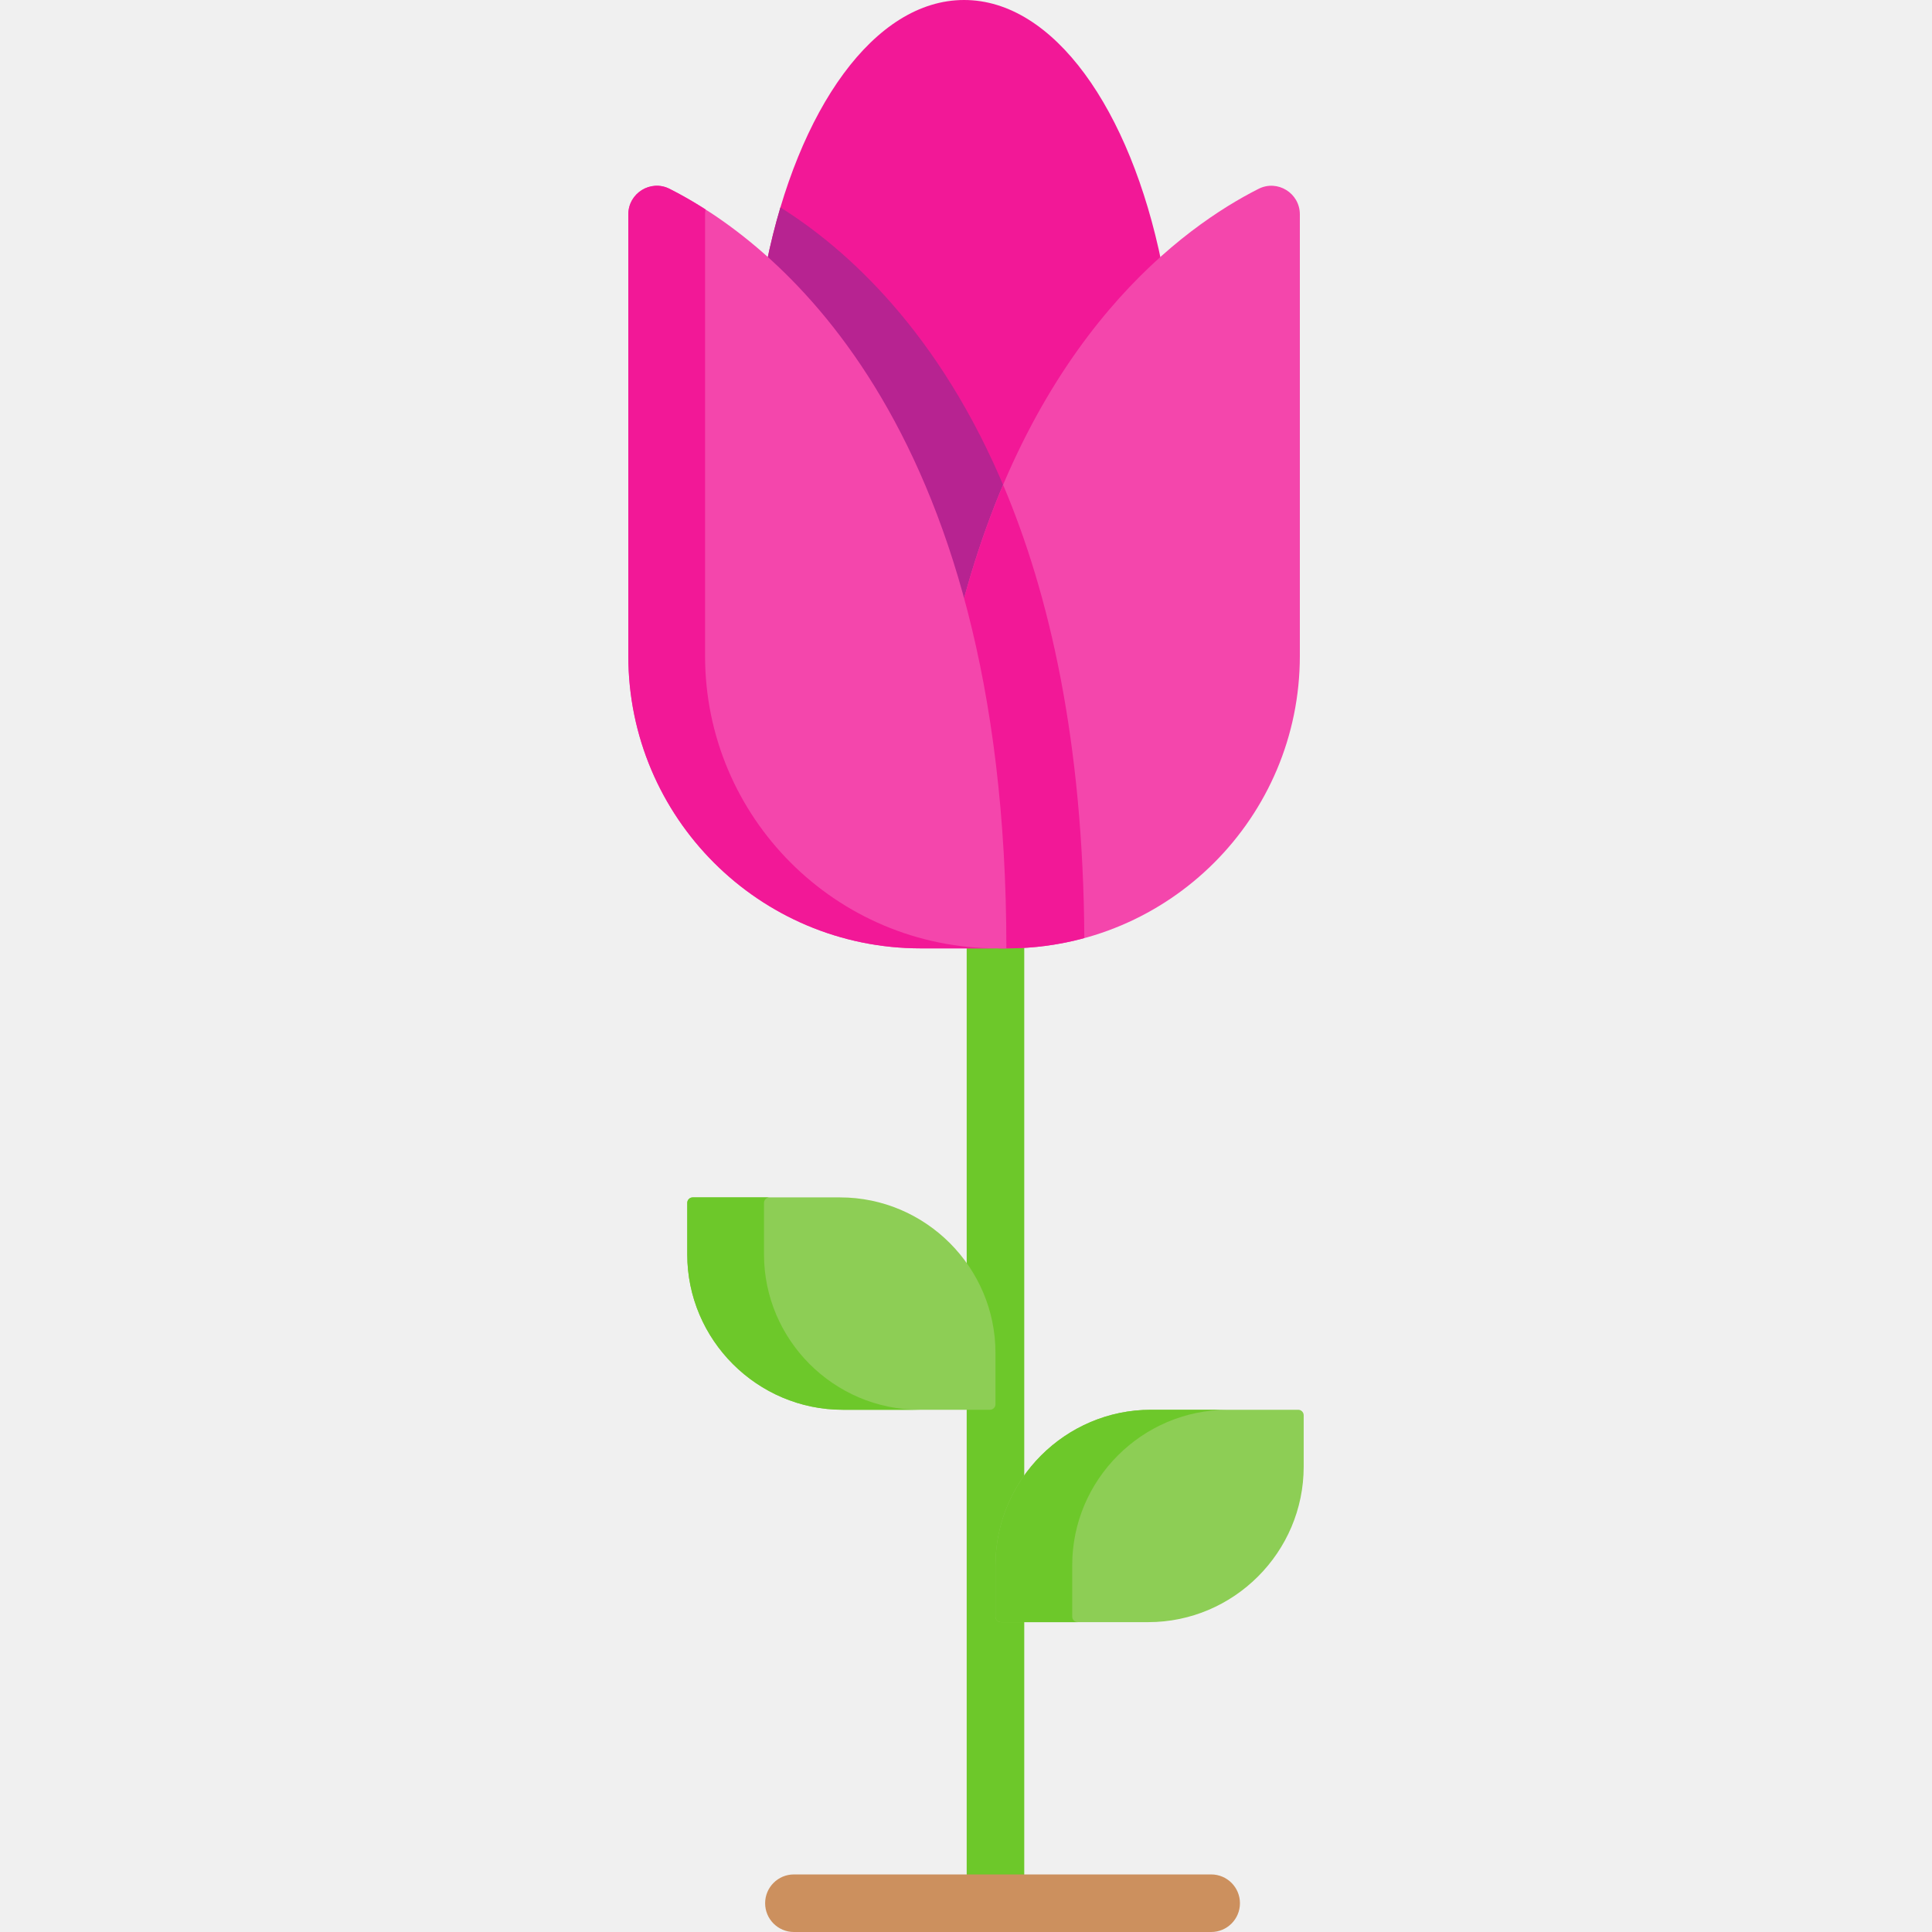
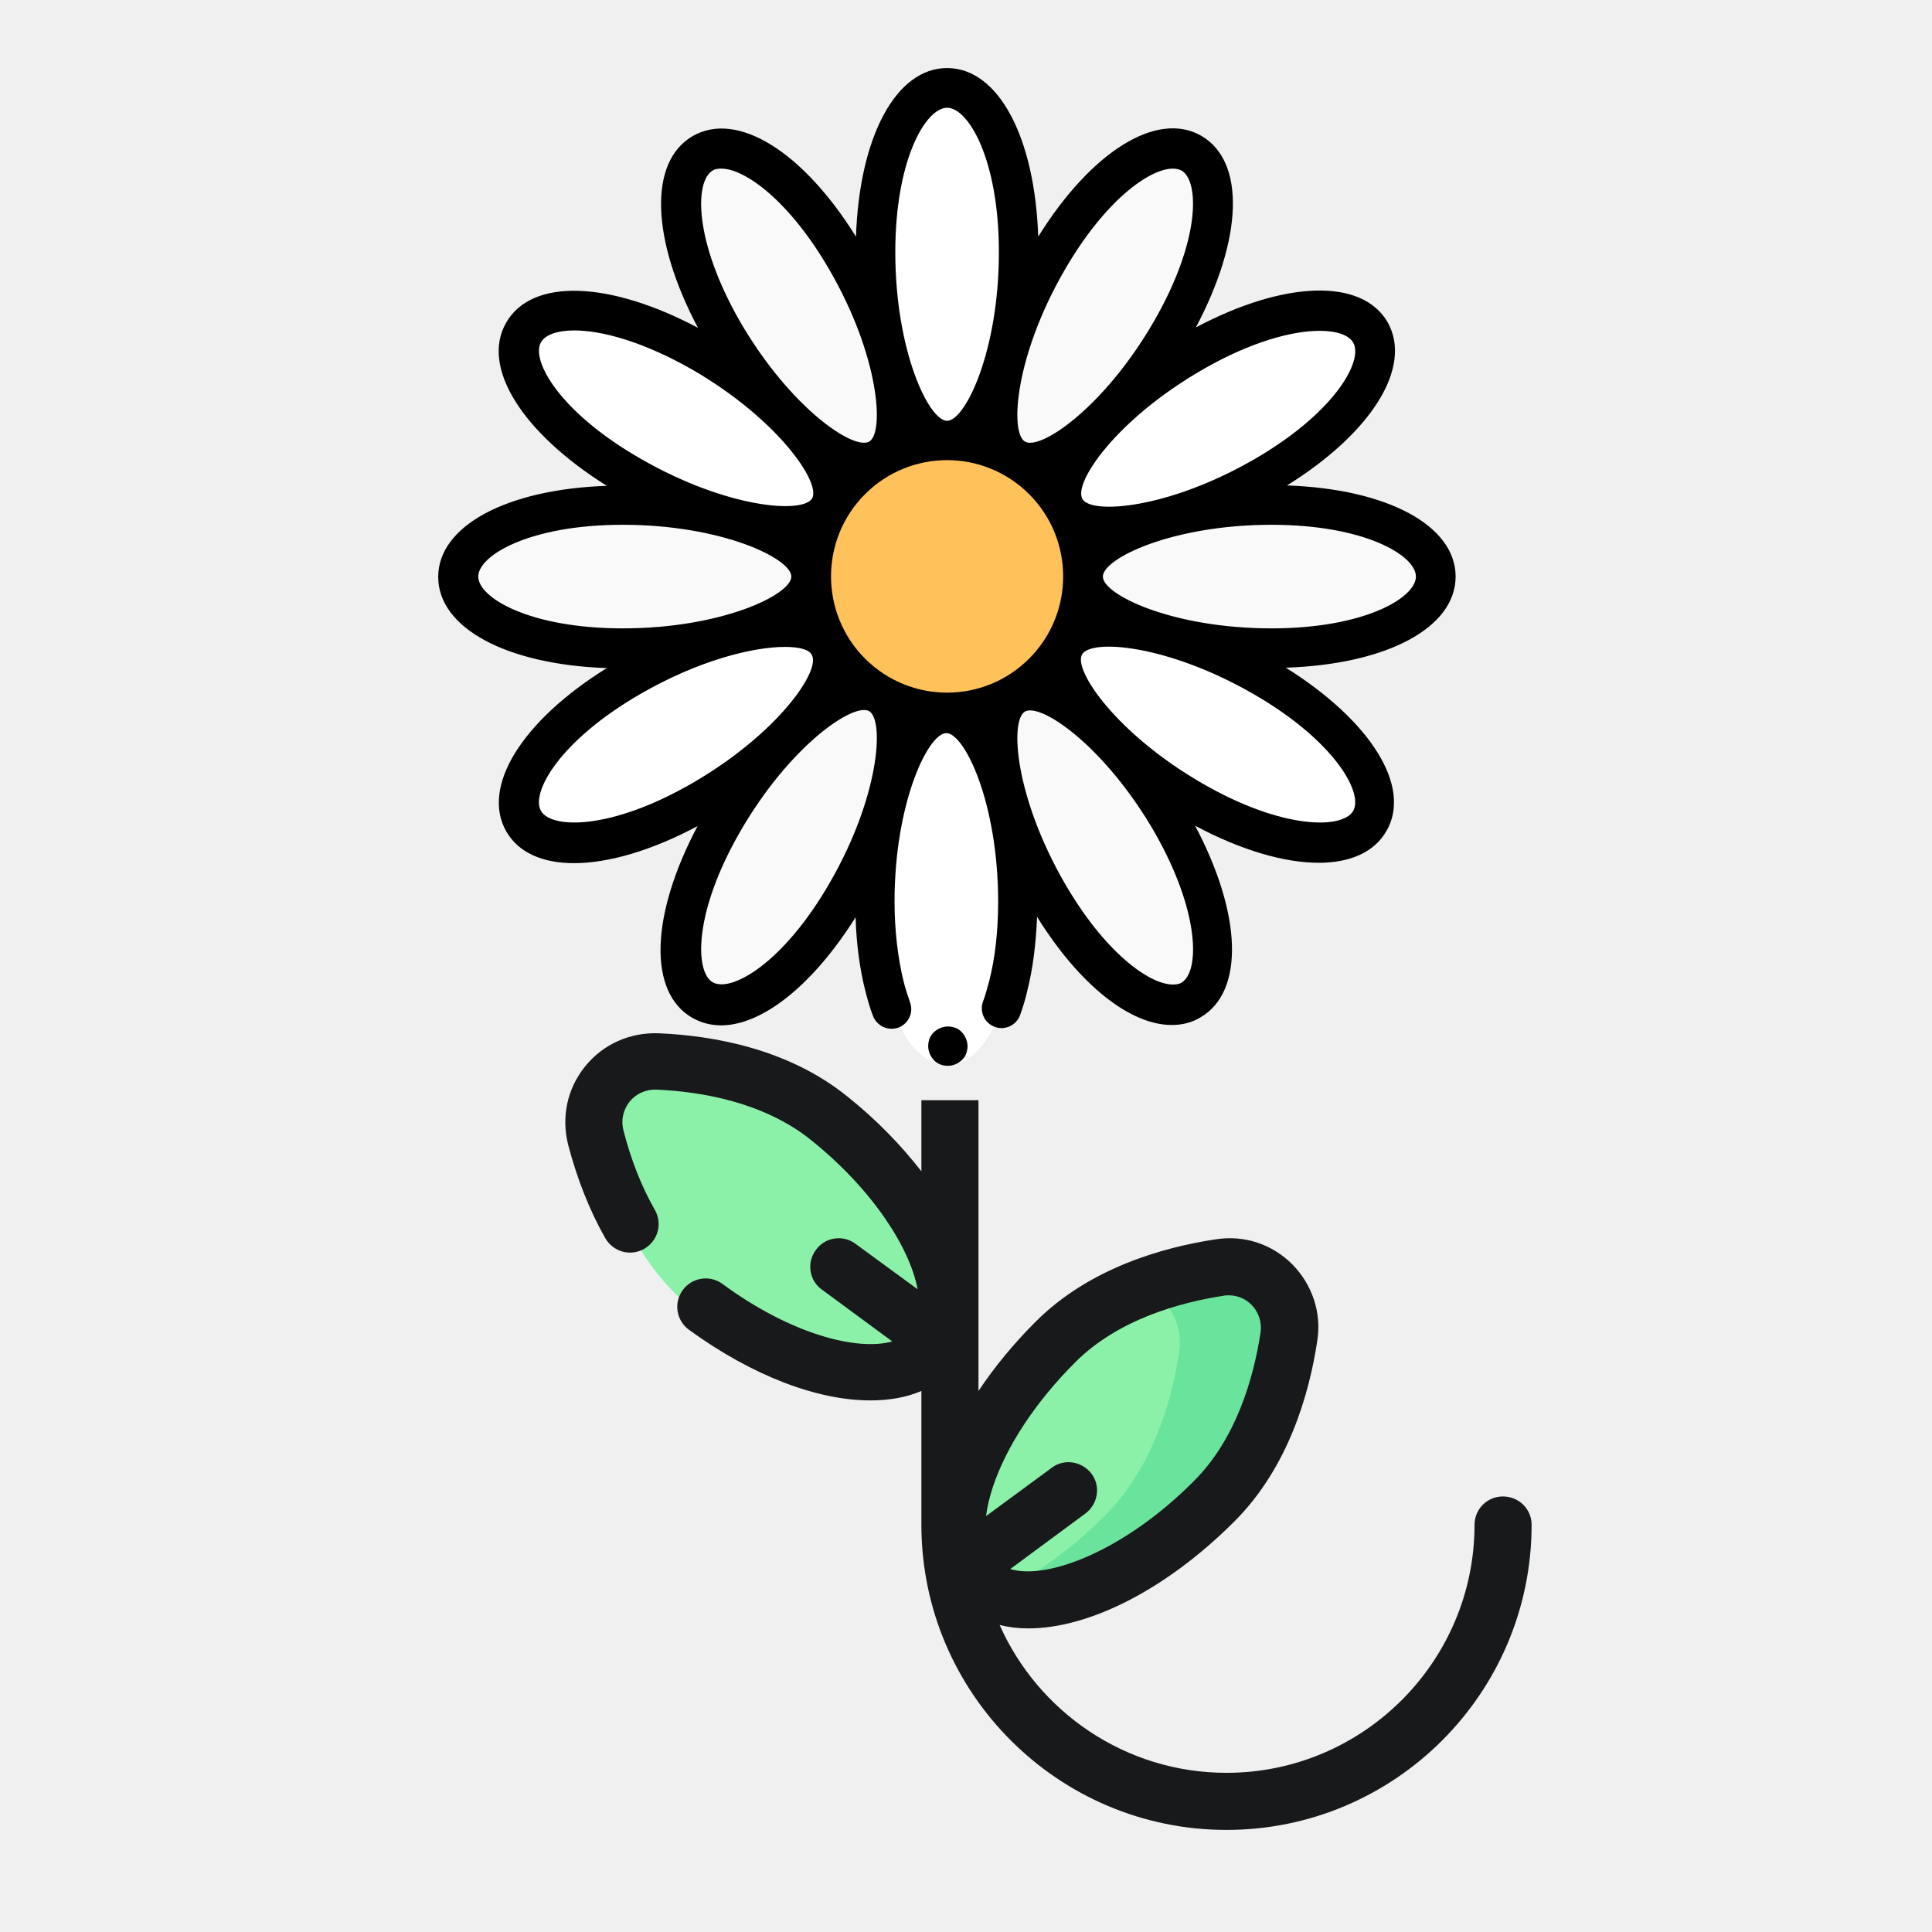
- <svg xmlns="http://www.w3.org/2000/svg" version="1.1" id="Capa_1" x="0px" y="0px" viewBox="0 0 512 512" style="enable-background:new 0 0 512 512;" xml:space="preserve">
-   <path style="fill:#6DC82A;" d="M263.81,512c-4.212,0-7.627-3.414-7.627-7.627V227.281c0-4.213,3.415-7.627,7.627-7.627  c4.212,0,7.627,3.414,7.627,7.627v277.092C271.436,508.586,268.022,512,263.81,512z" />
-   <path style="fill:#F21897;" d="M255.529,163.523c-0.013-0.049-0.024-0.101-0.037-0.15c12.266-47.688,33.558-76.524,52.357-93.628  C299.518,28.874,279.224,0,255.492,0c-23.729,0-44.02,28.868-52.354,69.732C221.955,86.852,243.271,115.751,255.529,163.523z" />
-   <path style="fill:#B72391;" d="M206.817,54.969c-1.403,4.711-2.635,9.642-3.679,14.763c18.817,17.12,40.132,46.018,52.391,93.791  c-0.013-0.049-0.024-0.101-0.037-0.15c3.154-12.263,6.908-23.271,11.06-33.161C248.988,87.758,224.035,65.774,206.817,54.969z" />
-   <g>
-     <path style="fill:#8DCE55;" d="M263.809,414.796v13.632c0,0.804,0.652,1.456,1.456,1.456h39.033   c22.656,0,41.192-18.537,41.192-41.192V375.06c0-0.804-0.652-1.456-1.456-1.456h-39.033   C282.346,373.604,263.809,392.14,263.809,414.796z" />
-     <path style="fill:#8DCE55;" d="M263.809,358.515v13.632c0,0.804-0.652,1.456-1.456,1.456H223.32   c-22.656,0-41.192-18.537-41.192-41.192v-13.632c0-0.804,0.652-1.456,1.456-1.456h39.033   C245.273,317.322,263.809,335.858,263.809,358.515z" />
-   </g>
-   <g>
-     <path style="fill:#6DC82A;" d="M284.149,428.428v-13.632c0-22.656,18.537-41.192,41.192-41.192h-20.339   c-22.656,0-41.192,18.537-41.192,41.192v13.632c0,0.804,0.652,1.456,1.456,1.456h20.339   C284.801,429.884,284.149,429.232,284.149,428.428z" />
-     <path style="fill:#6DC82A;" d="M202.467,332.411v-13.632c0-0.804,0.652-1.456,1.456-1.456h-20.339   c-0.804,0-1.456,0.652-1.456,1.456v13.632c0,22.656,18.537,41.192,41.192,41.192h20.339   C221.004,373.604,202.467,355.067,202.467,332.411z" />
-   </g>
-   <path style="fill:#CC905E;" d="M320.974,512h-110.58c-4.212,0-7.627-3.414-7.627-7.627s3.415-7.627,7.627-7.627h110.58  c4.212,0,7.627,3.414,7.627,7.627S325.186,512,320.974,512z" />
-   <path style="fill:#F446AC;" d="M333.544,50.039c-19.52,9.854-60.098,38.555-79.069,112.318  c6.277,24.408,10.191,53.745,10.191,88.971h2.296c42.809,0,77.511-34.703,77.511-77.511V56.805  C344.474,51.188,338.559,47.506,333.544,50.039z" />
-   <path style="fill:#F21897;" d="M265.832,128.478c-4.271,10.074-8.127,21.322-11.357,33.878c6.277,24.407,10.191,53.744,10.191,88.97  c0.011,0,0.022,0.001,0.033,0.001h2.263c7.062,0,13.895-0.962,20.397-2.731C287.057,196.625,278.189,157.622,265.832,128.478z" />
-   <path style="fill:#F446AC;" d="M266.7,251.327h-22.68c-42.808,0-77.511-34.703-77.511-77.511V56.806  c0-5.617,5.915-9.298,10.93-6.767C203.418,63.153,266.7,109.642,266.7,251.327z" />
-   <path style="fill:#F21897;" d="M186.849,173.815V56.806c0-0.452,0.051-0.886,0.124-1.31c-3.523-2.253-6.744-4.049-9.532-5.456  c-5.015-2.532-10.93,1.149-10.93,6.767v117.009c0,42.808,34.703,77.511,77.511,77.511h20.339  C221.552,251.327,186.849,216.624,186.849,173.815z" />
-   <g>
- </g>
-   <g>
- </g>
-   <g>
- </g>
-   <g>
- </g>
-   <g>
- </g>
-   <g>
- </g>
-   <g>
- </g>
-   <g>
- </g>
-   <g>
- </g>
-   <g>
- </g>
-   <g>
- </g>
-   <g>
- </g>
-   <g>
- </g>
-   <g>
- </g>
-   <g>
- </g>
+ <svg xmlns="http://www.w3.org/2000/svg" version="1.1" id="Layer_1" x="0px" y="0px" viewBox="-224 25 511 511" style="enable-background:new -224 25 511 511;" xml:space="preserve">
+   <style type="text/css">
+ 	.st0{fill:#8BF1A9;}
+ 	.st1{fill:#6AE49C;}
+ 	.st2{fill:#18191B;}
+ 	.st3{fill:#FFFFFF;}
+ 	.st4{fill:#F9F9F9;}
+ 	.st5{fill:#FFC15A;}
+ </style>
+   <path class="st0" d="M-3.6,324.8c-13.9-11.2-31.8-14.5-45.4-15.1c-10.9-0.5-19.1,9.7-16.3,20.2c3.4,13.1,10.4,30,24.3,41.2  c25.6,20.7,54.7,27,65,14.3C34.3,372.6,21.9,345.5-3.6,324.8z" />
+   <path class="st0" d="M56,384c-23.2,23.2-32.7,51.5-21,63.1c11.6,11.6,39.9,2.2,63.1-21c12.6-12.6,17.7-30.1,19.8-43.5  c1.6-10.8-7.6-20-18.4-18.4C86.2,366.3,68.7,371.4,56,384z" />
+   <path class="st1" d="M99.6,364.2c-5.2,0.8-11,2-16.8,4c3.8,3.5,5.9,8.7,5.1,14.3c-2,13.4-7.2,30.9-19.8,43.5  c-10.3,10.3-21.5,17.8-31.9,22.1c12.2,10,39.5,0.4,62-22.1c12.6-12.6,17.7-30.1,19.8-43.5C119.6,371.8,110.3,362.6,99.6,364.2z" />
+   <path class="st2" d="M173.5,420.8c-4.2,0-7.5,3.4-7.5,7.5c0,36.2-29.5,65.6-65.6,65.6c-26.7,0-49.8-16.1-60-39.1  c2.4,0.6,4.9,0.9,7.6,0.9c15.9,0,36.3-10.1,54.5-28.3c14.3-14.3,19.8-33.8,21.9-47.7c1.2-7.5-1.3-14.9-6.6-20.3  c-5.4-5.4-12.8-7.8-20.3-6.6c-13.9,2.1-33.5,7.6-47.7,21.9c-5.8,5.8-10.8,11.9-15,18.2V316H19.7v18.8C14.4,328,7.9,321.2,0.1,315  c-15.7-12.7-35.7-16.1-49.8-16.7c-7.6-0.3-14.7,2.8-19.5,8.7c-4.8,5.9-6.4,13.5-4.5,20.9c2.4,9.1,5.7,17.4,9.8,24.6  c2.1,3.6,6.6,4.9,10.3,2.8c3.6-2.1,4.9-6.6,2.8-10.3c-3.5-6.1-6.3-13.2-8.3-21c-0.7-2.7-0.1-5.4,1.6-7.6c1.7-2.1,4.3-3.3,7.1-3.2  c11.8,0.5,28.5,3.3,41,13.4c16.4,13.2,26.1,28.6,28.1,39.4L2.3,354c-3.3-2.5-8.1-1.8-10.5,1.6c-2.5,3.3-1.8,8.1,1.6,10.5l18.6,13.7  c-9.3,2.6-26.8-1.9-44.9-15.2c-3.4-2.5-8.1-1.7-10.5,1.6c-2.5,3.4-1.7,8.1,1.6,10.5c16.9,12.3,34.1,18.7,48,18.7  c5,0,9.6-0.8,13.5-2.5v35.4c0,44.5,36.2,80.7,80.7,80.7s80.7-36.2,80.7-80.7C181.1,424.1,177.7,420.8,173.5,420.8z M38.6,418.3  c3.6-10.8,11.3-22.5,21.8-33C71.7,374,88,369.5,99.7,367.7c0.4-0.1,0.9-0.1,1.3-0.1c2.3,0,4.4,0.9,6,2.5c1.9,1.9,2.8,4.6,2.4,7.4  c-1.8,11.7-6.3,28-17.7,39.3C73.6,435,53.1,443,43.2,440l19.9-14.7c3.3-2.5,4.1-7.2,1.6-10.5c-2.5-3.3-7.2-4.1-10.5-1.6L36.8,426  C37.1,423.6,37.7,421.1,38.6,418.3z" />
+   <path class="st3" d="M45.4,91.7c0-25.8-8.5-43.4-18.9-43.4S7.6,65.9,7.6,91.7s8.5,49.8,18.9,49.8S45.4,117.4,45.4,91.7z" />
+   <path class="st3" d="M7.6,263.3c0,25.8,8.5,43.4,18.9,43.4s18.9-17.7,18.9-43.4s-8.5-49.8-18.9-49.8S7.6,237.6,7.6,263.3z" />
+   <path class="st4" d="M0,93.7c-12.9-22.3-29.1-33.4-38.1-28.2s-7.5,24.8,5.3,47.1c12.9,22.3,32.2,38.9,41.3,33.7S12.9,116,0,93.7z" />
+   <path class="st4" d="M53,261.3c12.9,22.3,29.1,33.4,38.1,28.2c9-5.2,7.5-24.8-5.3-47.1c-12.9-22.3-32.2-38.9-41.3-33.7  S40.1,239,53,261.3z" />
+   <path class="st3" d="M-38.4,118.2c-22.3-12.9-41.8-14.4-47.1-5.3s5.9,25.2,28.2,38.1c22.3,12.9,47.4,17.6,52.6,8.5  S-16.1,131.1-38.4,118.2z" />
+   <path class="st3" d="M91.4,236.8c22.3,12.9,41.8,14.4,47.1,5.3c5.2-9-5.9-25.2-28.2-38.1c-22.3-12.9-47.4-17.6-52.6-8.5  S69.1,223.9,91.4,236.8z" />
+   <path class="st4" d="M-59.3,158.6c-25.8,0-43.4,8.5-43.4,18.9s17.7,18.9,43.4,18.9s49.8-8.5,49.8-18.9S-33.6,158.6-59.3,158.6z" />
+   <path class="st4" d="M112.3,196.4c25.8,0,43.4-8.5,43.4-18.9s-17.7-18.9-43.4-18.9s-49.8,8.5-49.8,18.9S86.6,196.4,112.3,196.4z" />
+   <path class="st3" d="M-57.3,204c-22.3,12.9-33.4,29.1-28.2,38.1s24.8,7.5,47.1-5.3c22.3-12.9,38.9-32.2,33.7-41.3  S-35,191.1-57.3,204z" />
+   <path class="st3" d="M110.3,151c22.3-12.9,33.4-29.1,28.2-38.1c-5.2-9-24.8-7.5-47.1,5.3c-22.3,12.9-38.9,32.2-33.7,41.3  S88,163.9,110.3,151z" />
+   <path class="st4" d="M-32.8,242.4c-12.9,22.3-14.4,41.8-5.3,47.1c9,5.2,25.2-5.9,38.1-28.2c12.9-22.3,17.6-47.4,8.5-52.6  S-19.9,220.1-32.8,242.4z" />
+   <path class="st4" d="M85.8,112.6c12.9-22.3,14.4-41.8,5.3-47.1S65.9,71.4,53,93.7c-12.9,22.3-17.6,47.4-8.5,52.6  S72.9,134.9,85.8,112.6z" />
+   <path class="st5" d="M62.5,177.5c0,19.9-16.1,36-36,36s-36-16.1-36-36s16.1-36,36-36S62.5,157.6,62.5,177.5z" />
+   <path d="M161,177.5c0-13.5-18.1-23.2-44.6-24.1c22.5-14,33.3-31.4,26.6-43.2c-6.8-11.7-27.3-11-50.7,1.4  c12.4-23.4,13.2-43.9,1.4-50.7C82,54.2,64.6,65.1,50.6,87.6C49.7,61.1,40,43,26.5,43S3.3,61.1,2.4,87.6C-11.6,65.1-29,54.2-40.8,61  c-11.7,6.8-11,27.3,1.4,50.7c-23.4-12.4-43.9-13.2-50.7-1.4c-6.8,11.7,4.1,29.1,26.6,43.2c-26.5,0.9-44.6,10.6-44.6,24.1  s18.1,23.2,44.6,24.1c-22.5,14-33.3,31.4-26.6,43.2c3.2,5.6,9.6,8.4,17.9,8.4c9.1,0,20.5-3.3,32.7-9.8  c-12.4,23.4-13.2,43.9-1.4,50.7c2.3,1.3,4.9,2,7.6,2c10.9,0,24.3-10.6,35.6-28.6c0.2,7.1,1.1,13.7,2.6,19.6c0.6,2.3,1.2,4.5,2,6.5  c0.8,2.1,2.8,3.4,4.9,3.4c0.6,0,1.2-0.1,1.8-0.3c2.7-1,4.1-4,3.1-6.7c-0.6-1.7-1.2-3.5-1.7-5.5c-1.5-6.1-2.4-13.5-2.4-21.1  c0-26.2,8.9-44.6,13.7-44.6s13.7,18.4,13.7,44.6c0,7.7-0.8,15-2.4,21.1c-0.5,1.9-1,3.7-1.6,5.3c-1,2.7,0.4,5.7,3.1,6.7  c2.7,1,5.7-0.4,6.7-3.1c0.7-2,1.4-4.1,1.9-6.4c1.5-5.9,2.3-12.5,2.6-19.6c11.2,18,24.6,28.6,35.6,28.6c2.7,0,5.3-0.6,7.6-2  c11.7-6.8,11-27.3-1.4-50.7c12.2,6.5,23.6,9.8,32.7,9.8c8.3,0,14.7-2.8,17.9-8.4c6.8-11.7-4.1-29.1-26.6-43.2  C142.9,200.7,161,191,161,177.5z M94,122.8c13-7.5,23.9-10.3,31.1-10.3c4.6,0,7.7,1.2,8.8,3.1c2.8,4.8-4.9,18.6-26.2,30.9  c-22.7,13.1-43,14.6-45.4,10.5C59.8,152.7,71.3,135.9,94,122.8z M57.6,96.4c10.7-18.5,22.5-26.8,28.6-26.8c0.9,0,1.7,0.2,2.3,0.5  c4.8,2.8,5,18.6-7.3,39.9c-13.1,22.7-30,34.2-34.1,31.8C43,139.4,44.5,119,57.6,96.4z M26.5,53.5c5.6,0,13.7,13.6,13.7,38.2  c0,26.2-8.9,44.6-13.7,44.6s-13.7-18.4-13.7-44.6C12.8,67.1,20.9,53.5,26.5,53.5z M-35.5,70.1c0.6-0.4,1.4-0.5,2.3-0.5  c6.1,0,17.9,8.3,28.6,26.8C8.5,119,10,139.4,5.9,141.8c-0.4,0.2-0.8,0.3-1.4,0.3c-5.7,0-20.8-11.4-32.8-32.1  C-40.5,88.7-40.3,72.9-35.5,70.1z M-80.9,115.5c1.1-1.9,4.2-3.1,8.8-3.1c7.2,0,18.1,2.9,31.1,10.3c22.7,13.1,34.2,30,31.8,34.1  c-2.4,4.2-22.7,2.6-45.4-10.5C-75.9,134.1-83.7,120.3-80.9,115.5z M-97.5,177.5c0-5.6,13.6-13.7,38.2-13.7  c26.2,0,44.6,8.9,44.6,13.7s-18.4,13.7-44.6,13.7C-83.9,191.2-97.5,183.1-97.5,177.5z M-41,232.2c-21.3,12.3-37.1,12.1-39.9,7.3  c-2.8-4.8,4.9-18.6,26.2-30.9c15.5-9,30-12.5,38.3-12.5c3.8,0,6.4,0.7,7.1,2.1C-6.8,202.3-18.3,219.1-41,232.2z M-4.6,258.6  c-12.3,21.3-26.1,29-30.9,26.2c-4.8-2.8-5-18.6,7.3-39.9c13.1-22.7,30-34.2,34.1-31.8C10,215.6,8.5,236-4.6,258.6z M4.8,199.2  c-12-12-12-31.5,0-43.5c6-6,13.9-9,21.7-9s15.7,3,21.7,9c12,12,12,31.5,0,43.5S16.8,211.2,4.8,199.2z M88.5,284.9  c-0.6,0.4-1.4,0.5-2.3,0.5c-6.1,0-17.9-8.3-28.6-26.8c-13.1-22.7-14.6-43-10.5-45.4c0.4-0.2,0.8-0.3,1.4-0.3  c5.7,0,20.8,11.4,32.8,32.1C93.5,266.3,93.3,282.1,88.5,284.9z M133.9,239.5c-2.8,4.8-18.6,5-39.9-7.3c-22.7-13.1-34.2-30-31.8-34.1  c2.4-4.2,22.7-2.6,45.4,10.5C128.9,220.9,136.7,234.7,133.9,239.5z M112.3,191.2c-26.2,0-44.6-8.9-44.6-13.7s18.4-13.7,44.6-13.7  c24.6,0,38.2,8.1,38.2,13.7S136.9,191.2,112.3,191.2z" />
+   <path d="M26.7,296.5c-1.4,0-2.7,0.6-3.7,1.5s-1.5,2.3-1.5,3.7c0,1.4,0.6,2.7,1.5,3.7s2.3,1.5,3.7,1.5s2.7-0.6,3.7-1.5  s1.5-2.3,1.5-3.7c0-1.4-0.6-2.7-1.5-3.7S28.1,296.5,26.7,296.5z" />
</svg>
